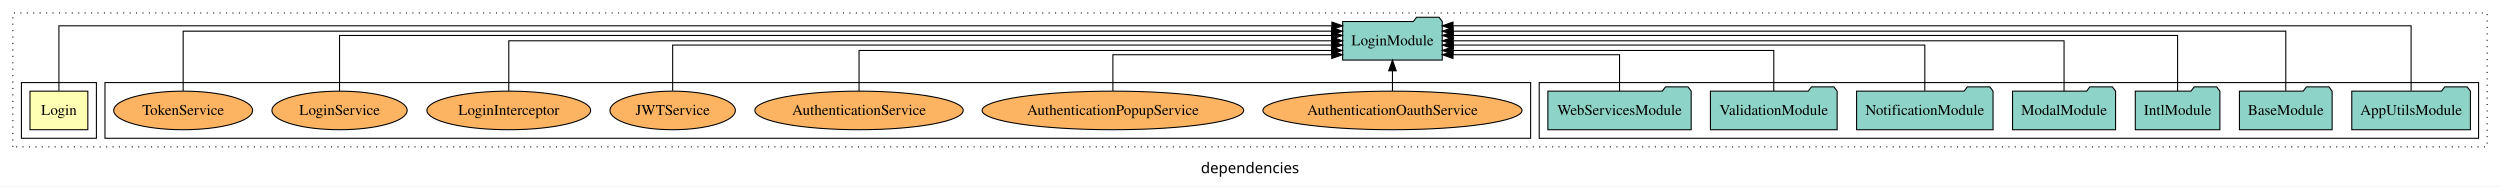
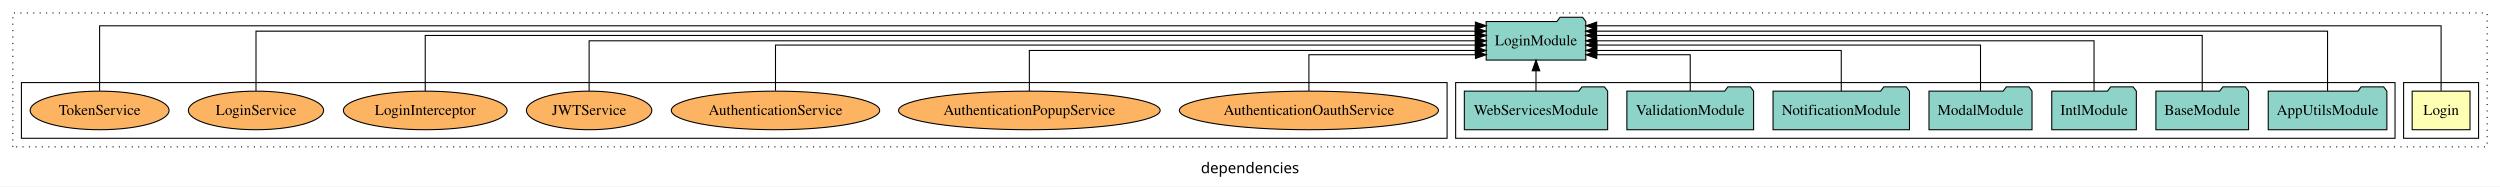
<svg xmlns="http://www.w3.org/2000/svg" width="2334pt" height="174pt" viewBox="0.00 0.00 2334.00 173.80">
  <g id="graph0" class="graph" transform="scale(1 1) rotate(0) translate(4 169.8)">
    <polygon fill="white" stroke="transparent" points="-4,4 -4,-169.8 2330,-169.8 2330,4 -4,4" />
    <text text-anchor="middle" x="1163" y="-8.2" font-family="sans-serif" font-size="14.00">dependencies</text>
    <g id="clust1" class="cluster">
      <polygon fill="none" stroke="black" stroke-dasharray="1,5" points="8,-32.8 8,-157.8 2318,-157.8 2318,-32.8 8,-32.8" />
    </g>
+     <g id="clust2" class="cluster">
+       <polygon fill="none" stroke="black" points="2240,-40.8 2240,-92.8 2310,-92.8 2310,-40.8 2240,-40.8" />
+     </g>
    <g id="clust4" class="cluster">
-       <polygon fill="none" stroke="black" points="1433,-40.8 1433,-92.8 2310,-92.8 2310,-40.8 1433,-40.8" />
+       <polygon fill="none" stroke="black" points="1355,-40.8 1355,-92.8 2232,-92.8 2232,-40.8 1355,-40.8" />
    </g>
    <g id="clust7" class="cluster">
-       <polygon fill="none" stroke="black" points="94,-40.8 94,-92.8 1425,-92.8 1425,-40.8 94,-40.8" />
-     </g>
-     <g id="clust2" class="cluster">
-       <polygon fill="none" stroke="black" points="16,-40.8 16,-92.8 86,-92.8 86,-40.8 16,-40.8" />
+       <polygon fill="none" stroke="black" points="16,-40.8 16,-92.8 1347,-92.8 1347,-40.8 16,-40.8" />
    </g>
    <g id="node1" class="node">
-       <polygon fill="#ffffb3" stroke="black" points="78,-84.8 24,-84.8 24,-48.8 78,-48.8 78,-84.8" />
-       <text text-anchor="middle" x="51" y="-62.6" font-family="Times,serif" font-size="14.00">Login</text>
+       <polygon fill="#ffffb3" stroke="black" points="2302,-84.8 2248,-84.8 2248,-48.8 2302,-48.8 2302,-84.8" />
+       <text text-anchor="middle" x="2275" y="-62.6" font-family="Times,serif" font-size="14.00">Login</text>
    </g>
    <g id="node2" class="node">
-       <polygon fill="#8dd3c7" stroke="black" points="1342.49,-149.8 1339.49,-153.8 1318.49,-153.8 1315.49,-149.8 1249.51,-149.8 1249.51,-113.8 1342.49,-113.8 1342.49,-149.8" />
-       <text text-anchor="middle" x="1296" y="-127.6" font-family="Times,serif" font-size="14.00">LoginModule</text>
+       <polygon fill="#8dd3c7" stroke="black" points="1476.49,-149.8 1473.49,-153.8 1452.49,-153.8 1449.49,-149.8 1383.51,-149.8 1383.51,-113.8 1476.49,-113.8 1476.49,-149.8" />
+       <text text-anchor="middle" x="1430" y="-127.6" font-family="Times,serif" font-size="14.00">LoginModule</text>
    </g>
    <g id="edge1" class="edge">
-       <path fill="none" stroke="black" d="M51,-85.12C51,-108.46 51,-145.8 51,-145.8 51,-145.8 1239.47,-145.8 1239.47,-145.8" />
-       <polygon fill="black" stroke="black" points="1239.47,-149.3 1249.47,-145.8 1239.47,-142.3 1239.47,-149.3" />
+       <path fill="none" stroke="black" d="M2275,-85.12C2275,-108.46 2275,-145.8 2275,-145.8 2275,-145.8 1486.63,-145.8 1486.63,-145.8" />
+       <polygon fill="black" stroke="black" points="1486.63,-142.3 1476.63,-145.8 1486.63,-149.3 1486.63,-142.3" />
    </g>
    <g id="node3" class="node">
-       <polygon fill="#8dd3c7" stroke="black" points="2302.38,-84.8 2299.38,-88.8 2278.38,-88.8 2275.38,-84.8 2191.62,-84.8 2191.62,-48.8 2302.38,-48.8 2302.38,-84.8" />
-       <text text-anchor="middle" x="2247" y="-62.6" font-family="Times,serif" font-size="14.00">AppUtilsModule</text>
+       <polygon fill="#8dd3c7" stroke="black" points="2224.38,-84.8 2221.38,-88.8 2200.38,-88.8 2197.38,-84.8 2113.62,-84.8 2113.62,-48.8 2224.38,-48.8 2224.38,-84.8" />
+       <text text-anchor="middle" x="2169" y="-62.6" font-family="Times,serif" font-size="14.00">AppUtilsModule</text>
    </g>
    <g id="edge2" class="edge">
-       <path fill="none" stroke="black" d="M2247,-85.12C2247,-108.46 2247,-145.8 2247,-145.8 2247,-145.8 1352.51,-145.8 1352.51,-145.8" />
-       <polygon fill="black" stroke="black" points="1352.51,-142.3 1342.51,-145.8 1352.51,-149.3 1352.51,-142.3" />
+       <path fill="none" stroke="black" d="M2169,-85.09C2169,-107.01 2169,-140.8 2169,-140.8 2169,-140.8 1486.51,-140.8 1486.51,-140.8" />
+       <polygon fill="black" stroke="black" points="1486.51,-137.3 1476.51,-140.8 1486.51,-144.3 1486.51,-137.3" />
    </g>
    <g id="node4" class="node">
-       <polygon fill="#8dd3c7" stroke="black" points="2173.26,-84.8 2170.26,-88.8 2149.26,-88.8 2146.26,-84.8 2086.74,-84.8 2086.74,-48.8 2173.26,-48.8 2173.26,-84.8" />
-       <text text-anchor="middle" x="2130" y="-62.6" font-family="Times,serif" font-size="14.00">BaseModule</text>
+       <polygon fill="#8dd3c7" stroke="black" points="2095.26,-84.8 2092.26,-88.8 2071.26,-88.8 2068.26,-84.8 2008.74,-84.8 2008.74,-48.8 2095.26,-48.8 2095.26,-84.8" />
+       <text text-anchor="middle" x="2052" y="-62.6" font-family="Times,serif" font-size="14.00">BaseModule</text>
    </g>
    <g id="edge3" class="edge">
-       <path fill="none" stroke="black" d="M2130,-85.09C2130,-107.01 2130,-140.8 2130,-140.8 2130,-140.8 1352.63,-140.8 1352.63,-140.8" />
-       <polygon fill="black" stroke="black" points="1352.63,-137.3 1342.63,-140.8 1352.63,-144.3 1352.63,-137.3" />
+       <path fill="none" stroke="black" d="M2052,-84.83C2052,-105.57 2052,-136.8 2052,-136.8 2052,-136.8 1486.5,-136.8 1486.5,-136.8" />
+       <polygon fill="black" stroke="black" points="1486.5,-133.3 1476.5,-136.8 1486.5,-140.3 1486.5,-133.3" />
    </g>
    <g id="node5" class="node">
-       <polygon fill="#8dd3c7" stroke="black" points="2068.49,-84.8 2065.49,-88.8 2044.49,-88.8 2041.49,-84.8 1989.51,-84.8 1989.51,-48.8 2068.49,-48.8 2068.49,-84.8" />
-       <text text-anchor="middle" x="2029" y="-62.6" font-family="Times,serif" font-size="14.00">IntlModule</text>
+       <polygon fill="#8dd3c7" stroke="black" points="1990.49,-84.8 1987.49,-88.8 1966.49,-88.8 1963.49,-84.8 1911.51,-84.8 1911.51,-48.8 1990.49,-48.8 1990.49,-84.8" />
+       <text text-anchor="middle" x="1951" y="-62.6" font-family="Times,serif" font-size="14.00">IntlModule</text>
    </g>
    <g id="edge4" class="edge">
-       <path fill="none" stroke="black" d="M2029,-84.83C2029,-105.57 2029,-136.8 2029,-136.8 2029,-136.8 1352.69,-136.8 1352.69,-136.8" />
-       <polygon fill="black" stroke="black" points="1352.69,-133.3 1342.69,-136.8 1352.69,-140.3 1352.69,-133.3" />
+       <path fill="none" stroke="black" d="M1951,-84.91C1951,-104.14 1951,-131.8 1951,-131.8 1951,-131.8 1486.69,-131.8 1486.69,-131.8" />
+       <polygon fill="black" stroke="black" points="1486.69,-128.3 1476.69,-131.8 1486.69,-135.3 1486.69,-128.3" />
    </g>
    <g id="node6" class="node">
-       <polygon fill="#8dd3c7" stroke="black" points="1971.1,-84.8 1968.1,-88.8 1947.1,-88.8 1944.1,-84.8 1874.9,-84.8 1874.9,-48.8 1971.1,-48.8 1971.1,-84.8" />
-       <text text-anchor="middle" x="1923" y="-62.6" font-family="Times,serif" font-size="14.00">ModalModule</text>
+       <polygon fill="#8dd3c7" stroke="black" points="1893.1,-84.8 1890.1,-88.8 1869.1,-88.8 1866.1,-84.8 1796.9,-84.8 1796.9,-48.8 1893.1,-48.8 1893.1,-84.8" />
+       <text text-anchor="middle" x="1845" y="-62.6" font-family="Times,serif" font-size="14.00">ModalModule</text>
    </g>
    <g id="edge5" class="edge">
-       <path fill="none" stroke="black" d="M1923,-84.91C1923,-104.14 1923,-131.8 1923,-131.8 1923,-131.8 1352.61,-131.8 1352.61,-131.8" />
-       <polygon fill="black" stroke="black" points="1352.61,-128.3 1342.61,-131.8 1352.61,-135.3 1352.61,-128.3" />
+       <path fill="none" stroke="black" d="M1845,-85.1C1845,-103.07 1845,-127.8 1845,-127.8 1845,-127.8 1486.8,-127.8 1486.8,-127.8" />
+       <polygon fill="black" stroke="black" points="1486.8,-124.3 1476.8,-127.8 1486.8,-131.3 1486.8,-124.3" />
    </g>
    <g id="node7" class="node">
-       <polygon fill="#8dd3c7" stroke="black" points="1856.7,-84.8 1853.7,-88.8 1832.7,-88.8 1829.7,-84.8 1729.3,-84.8 1729.3,-48.8 1856.7,-48.8 1856.7,-84.8" />
-       <text text-anchor="middle" x="1793" y="-62.6" font-family="Times,serif" font-size="14.00">NotificationModule</text>
+       <polygon fill="#8dd3c7" stroke="black" points="1778.7,-84.8 1775.7,-88.8 1754.7,-88.8 1751.7,-84.8 1651.3,-84.8 1651.3,-48.8 1778.7,-48.8 1778.7,-84.8" />
+       <text text-anchor="middle" x="1715" y="-62.6" font-family="Times,serif" font-size="14.00">NotificationModule</text>
    </g>
    <g id="edge6" class="edge">
-       <path fill="none" stroke="black" d="M1793,-85.1C1793,-103.07 1793,-127.8 1793,-127.8 1793,-127.8 1352.76,-127.8 1352.76,-127.8" />
-       <polygon fill="black" stroke="black" points="1352.76,-124.3 1342.76,-127.8 1352.76,-131.3 1352.76,-124.3" />
+       <path fill="none" stroke="black" d="M1715,-84.83C1715,-101.2 1715,-122.8 1715,-122.8 1715,-122.8 1486.74,-122.8 1486.74,-122.8" />
+       <polygon fill="black" stroke="black" points="1486.74,-119.3 1476.74,-122.8 1486.74,-126.3 1486.74,-119.3" />
    </g>
    <g id="node8" class="node">
-       <polygon fill="#8dd3c7" stroke="black" points="1711.15,-84.8 1708.15,-88.8 1687.15,-88.8 1684.15,-84.8 1592.85,-84.8 1592.85,-48.8 1711.15,-48.8 1711.15,-84.8" />
-       <text text-anchor="middle" x="1652" y="-62.6" font-family="Times,serif" font-size="14.00">ValidationModule</text>
+       <polygon fill="#8dd3c7" stroke="black" points="1633.15,-84.8 1630.15,-88.8 1609.15,-88.8 1606.15,-84.8 1514.85,-84.8 1514.85,-48.8 1633.15,-48.8 1633.15,-84.8" />
+       <text text-anchor="middle" x="1574" y="-62.6" font-family="Times,serif" font-size="14.00">ValidationModule</text>
    </g>
    <g id="edge7" class="edge">
-       <path fill="none" stroke="black" d="M1652,-84.83C1652,-101.2 1652,-122.8 1652,-122.8 1652,-122.8 1352.54,-122.8 1352.54,-122.8" />
-       <polygon fill="black" stroke="black" points="1352.54,-119.3 1342.54,-122.8 1352.54,-126.3 1352.54,-119.3" />
+       <path fill="none" stroke="black" d="M1574,-84.99C1574,-99.98 1574,-118.8 1574,-118.8 1574,-118.8 1486.75,-118.8 1486.75,-118.8" />
+       <polygon fill="black" stroke="black" points="1486.75,-115.3 1476.75,-118.8 1486.75,-122.3 1486.75,-115.3" />
    </g>
    <g id="node9" class="node">
-       <polygon fill="#8dd3c7" stroke="black" points="1574.9,-84.8 1571.9,-88.8 1550.9,-88.8 1547.9,-84.8 1441.1,-84.8 1441.1,-48.8 1574.9,-48.8 1574.9,-84.8" />
-       <text text-anchor="middle" x="1508" y="-62.6" font-family="Times,serif" font-size="14.00">WebServicesModule</text>
+       <polygon fill="#8dd3c7" stroke="black" points="1496.9,-84.8 1493.9,-88.8 1472.9,-88.8 1469.9,-84.8 1363.1,-84.8 1363.1,-48.8 1496.9,-48.8 1496.9,-84.8" />
+       <text text-anchor="middle" x="1430" y="-62.6" font-family="Times,serif" font-size="14.00">WebServicesModule</text>
    </g>
    <g id="edge8" class="edge">
-       <path fill="none" stroke="black" d="M1508,-84.99C1508,-99.98 1508,-118.8 1508,-118.8 1508,-118.8 1352.52,-118.8 1352.52,-118.8" />
-       <polygon fill="black" stroke="black" points="1352.52,-115.3 1342.52,-118.8 1352.52,-122.3 1352.52,-115.3" />
+       <path fill="none" stroke="black" d="M1430,-84.91C1430,-84.91 1430,-103.79 1430,-103.79" />
+       <polygon fill="black" stroke="black" points="1426.5,-103.79 1430,-113.79 1433.5,-103.79 1426.5,-103.79" />
    </g>
    <g id="node10" class="node">
-       <ellipse fill="#fdb462" stroke="black" cx="1296" cy="-66.8" rx="120.97" ry="18" />
-       <text text-anchor="middle" x="1296" y="-62.6" font-family="Times,serif" font-size="14.00">AuthenticationOauthService</text>
+       <ellipse fill="#fdb462" stroke="black" cx="1218" cy="-66.8" rx="120.97" ry="18" />
+       <text text-anchor="middle" x="1218" y="-62.6" font-family="Times,serif" font-size="14.00">AuthenticationOauthService</text>
    </g>
    <g id="edge9" class="edge">
-       <path fill="none" stroke="black" d="M1296,-84.91C1296,-84.91 1296,-103.79 1296,-103.79" />
-       <polygon fill="black" stroke="black" points="1292.5,-103.79 1296,-113.79 1299.5,-103.79 1292.5,-103.79" />
+       <path fill="none" stroke="black" d="M1218,-84.99C1218,-99.98 1218,-118.8 1218,-118.8 1218,-118.8 1373.48,-118.8 1373.48,-118.8" />
+       <polygon fill="black" stroke="black" points="1373.48,-122.3 1383.48,-118.8 1373.48,-115.3 1373.48,-122.3" />
    </g>
    <g id="node11" class="node">
-       <ellipse fill="#fdb462" stroke="black" cx="1035" cy="-66.8" rx="122.13" ry="18" />
-       <text text-anchor="middle" x="1035" y="-62.6" font-family="Times,serif" font-size="14.00">AuthenticationPopupService</text>
+       <ellipse fill="#fdb462" stroke="black" cx="957" cy="-66.8" rx="122.13" ry="18" />
+       <text text-anchor="middle" x="957" y="-62.6" font-family="Times,serif" font-size="14.00">AuthenticationPopupService</text>
    </g>
    <g id="edge10" class="edge">
-       <path fill="none" stroke="black" d="M1035,-84.99C1035,-99.98 1035,-118.8 1035,-118.8 1035,-118.8 1239.34,-118.8 1239.34,-118.8" />
-       <polygon fill="black" stroke="black" points="1239.34,-122.3 1249.34,-118.8 1239.34,-115.3 1239.34,-122.3" />
+       <path fill="none" stroke="black" d="M957,-84.83C957,-101.2 957,-122.8 957,-122.8 957,-122.8 1373.35,-122.8 1373.35,-122.8" />
+       <polygon fill="black" stroke="black" points="1373.35,-126.3 1383.35,-122.8 1373.35,-119.3 1373.35,-126.3" />
    </g>
    <g id="node12" class="node">
-       <ellipse fill="#fdb462" stroke="black" cx="798" cy="-66.8" rx="97.27" ry="18" />
-       <text text-anchor="middle" x="798" y="-62.6" font-family="Times,serif" font-size="14.00">AuthenticationService</text>
+       <ellipse fill="#fdb462" stroke="black" cx="720" cy="-66.8" rx="97.27" ry="18" />
+       <text text-anchor="middle" x="720" y="-62.6" font-family="Times,serif" font-size="14.00">AuthenticationService</text>
    </g>
    <g id="edge11" class="edge">
-       <path fill="none" stroke="black" d="M798,-84.83C798,-101.2 798,-122.8 798,-122.8 798,-122.8 1239.15,-122.8 1239.15,-122.8" />
-       <polygon fill="black" stroke="black" points="1239.15,-126.3 1249.15,-122.8 1239.15,-119.3 1239.15,-126.3" />
+       <path fill="none" stroke="black" d="M720,-85.1C720,-103.07 720,-127.8 720,-127.8 720,-127.8 1373.41,-127.8 1373.41,-127.8" />
+       <polygon fill="black" stroke="black" points="1373.41,-131.3 1383.41,-127.8 1373.41,-124.3 1373.41,-131.3" />
    </g>
    <g id="node13" class="node">
-       <ellipse fill="#fdb462" stroke="black" cx="624" cy="-66.8" rx="58.53" ry="18" />
-       <text text-anchor="middle" x="624" y="-62.6" font-family="Times,serif" font-size="14.00">JWTService</text>
+       <ellipse fill="#fdb462" stroke="black" cx="546" cy="-66.8" rx="58.53" ry="18" />
+       <text text-anchor="middle" x="546" y="-62.6" font-family="Times,serif" font-size="14.00">JWTService</text>
    </g>
    <g id="edge12" class="edge">
-       <path fill="none" stroke="black" d="M624,-85.1C624,-103.07 624,-127.8 624,-127.8 624,-127.8 1239.28,-127.8 1239.28,-127.8" />
-       <polygon fill="black" stroke="black" points="1239.28,-131.3 1249.28,-127.8 1239.28,-124.3 1239.28,-131.3" />
+       <path fill="none" stroke="black" d="M546,-84.91C546,-104.14 546,-131.8 546,-131.8 546,-131.8 1373.41,-131.8 1373.41,-131.8" />
+       <polygon fill="black" stroke="black" points="1373.41,-135.3 1383.41,-131.8 1373.41,-128.3 1373.41,-135.3" />
    </g>
    <g id="node14" class="node">
-       <ellipse fill="#fdb462" stroke="black" cx="471" cy="-66.8" rx="76.42" ry="18" />
-       <text text-anchor="middle" x="471" y="-62.6" font-family="Times,serif" font-size="14.00">LoginInterceptor</text>
+       <ellipse fill="#fdb462" stroke="black" cx="393" cy="-66.8" rx="76.42" ry="18" />
+       <text text-anchor="middle" x="393" y="-62.6" font-family="Times,serif" font-size="14.00">LoginInterceptor</text>
    </g>
    <g id="edge13" class="edge">
-       <path fill="none" stroke="black" d="M471,-84.91C471,-104.14 471,-131.8 471,-131.8 471,-131.8 1239.28,-131.8 1239.28,-131.8" />
-       <polygon fill="black" stroke="black" points="1239.28,-135.3 1249.28,-131.8 1239.28,-128.3 1239.28,-135.3" />
+       <path fill="none" stroke="black" d="M393,-84.83C393,-105.57 393,-136.8 393,-136.8 393,-136.8 1373.43,-136.8 1373.43,-136.8" />
+       <polygon fill="black" stroke="black" points="1373.43,-140.3 1383.43,-136.8 1373.43,-133.3 1373.43,-140.3" />
    </g>
    <g id="node15" class="node">
-       <ellipse fill="#fdb462" stroke="black" cx="313" cy="-66.8" rx="63.12" ry="18" />
-       <text text-anchor="middle" x="313" y="-62.6" font-family="Times,serif" font-size="14.00">LoginService</text>
+       <ellipse fill="#fdb462" stroke="black" cx="235" cy="-66.8" rx="63.12" ry="18" />
+       <text text-anchor="middle" x="235" y="-62.6" font-family="Times,serif" font-size="14.00">LoginService</text>
    </g>
    <g id="edge14" class="edge">
-       <path fill="none" stroke="black" d="M313,-84.83C313,-105.57 313,-136.8 313,-136.8 313,-136.8 1239.25,-136.8 1239.25,-136.8" />
-       <polygon fill="black" stroke="black" points="1239.25,-140.3 1249.25,-136.8 1239.25,-133.3 1239.25,-140.3" />
+       <path fill="none" stroke="black" d="M235,-85.09C235,-107.01 235,-140.8 235,-140.8 235,-140.8 1373.15,-140.8 1373.15,-140.8" />
+       <polygon fill="black" stroke="black" points="1373.15,-144.3 1383.15,-140.8 1373.15,-137.3 1373.15,-144.3" />
    </g>
    <g id="node16" class="node">
-       <ellipse fill="#fdb462" stroke="black" cx="167" cy="-66.8" rx="64.83" ry="18" />
-       <text text-anchor="middle" x="167" y="-62.6" font-family="Times,serif" font-size="14.00">TokenService</text>
+       <ellipse fill="#fdb462" stroke="black" cx="89" cy="-66.8" rx="64.83" ry="18" />
+       <text text-anchor="middle" x="89" y="-62.6" font-family="Times,serif" font-size="14.00">TokenService</text>
    </g>
    <g id="edge15" class="edge">
-       <path fill="none" stroke="black" d="M167,-85.09C167,-107.01 167,-140.8 167,-140.8 167,-140.8 1239.28,-140.8 1239.28,-140.8" />
-       <polygon fill="black" stroke="black" points="1239.28,-144.3 1249.28,-140.8 1239.28,-137.3 1239.28,-144.3" />
+       <path fill="none" stroke="black" d="M89,-85.12C89,-108.46 89,-145.8 89,-145.8 89,-145.8 1373.45,-145.8 1373.45,-145.8" />
+       <polygon fill="black" stroke="black" points="1373.45,-149.3 1383.45,-145.8 1373.45,-142.3 1373.45,-149.3" />
    </g>
  </g>
</svg>
